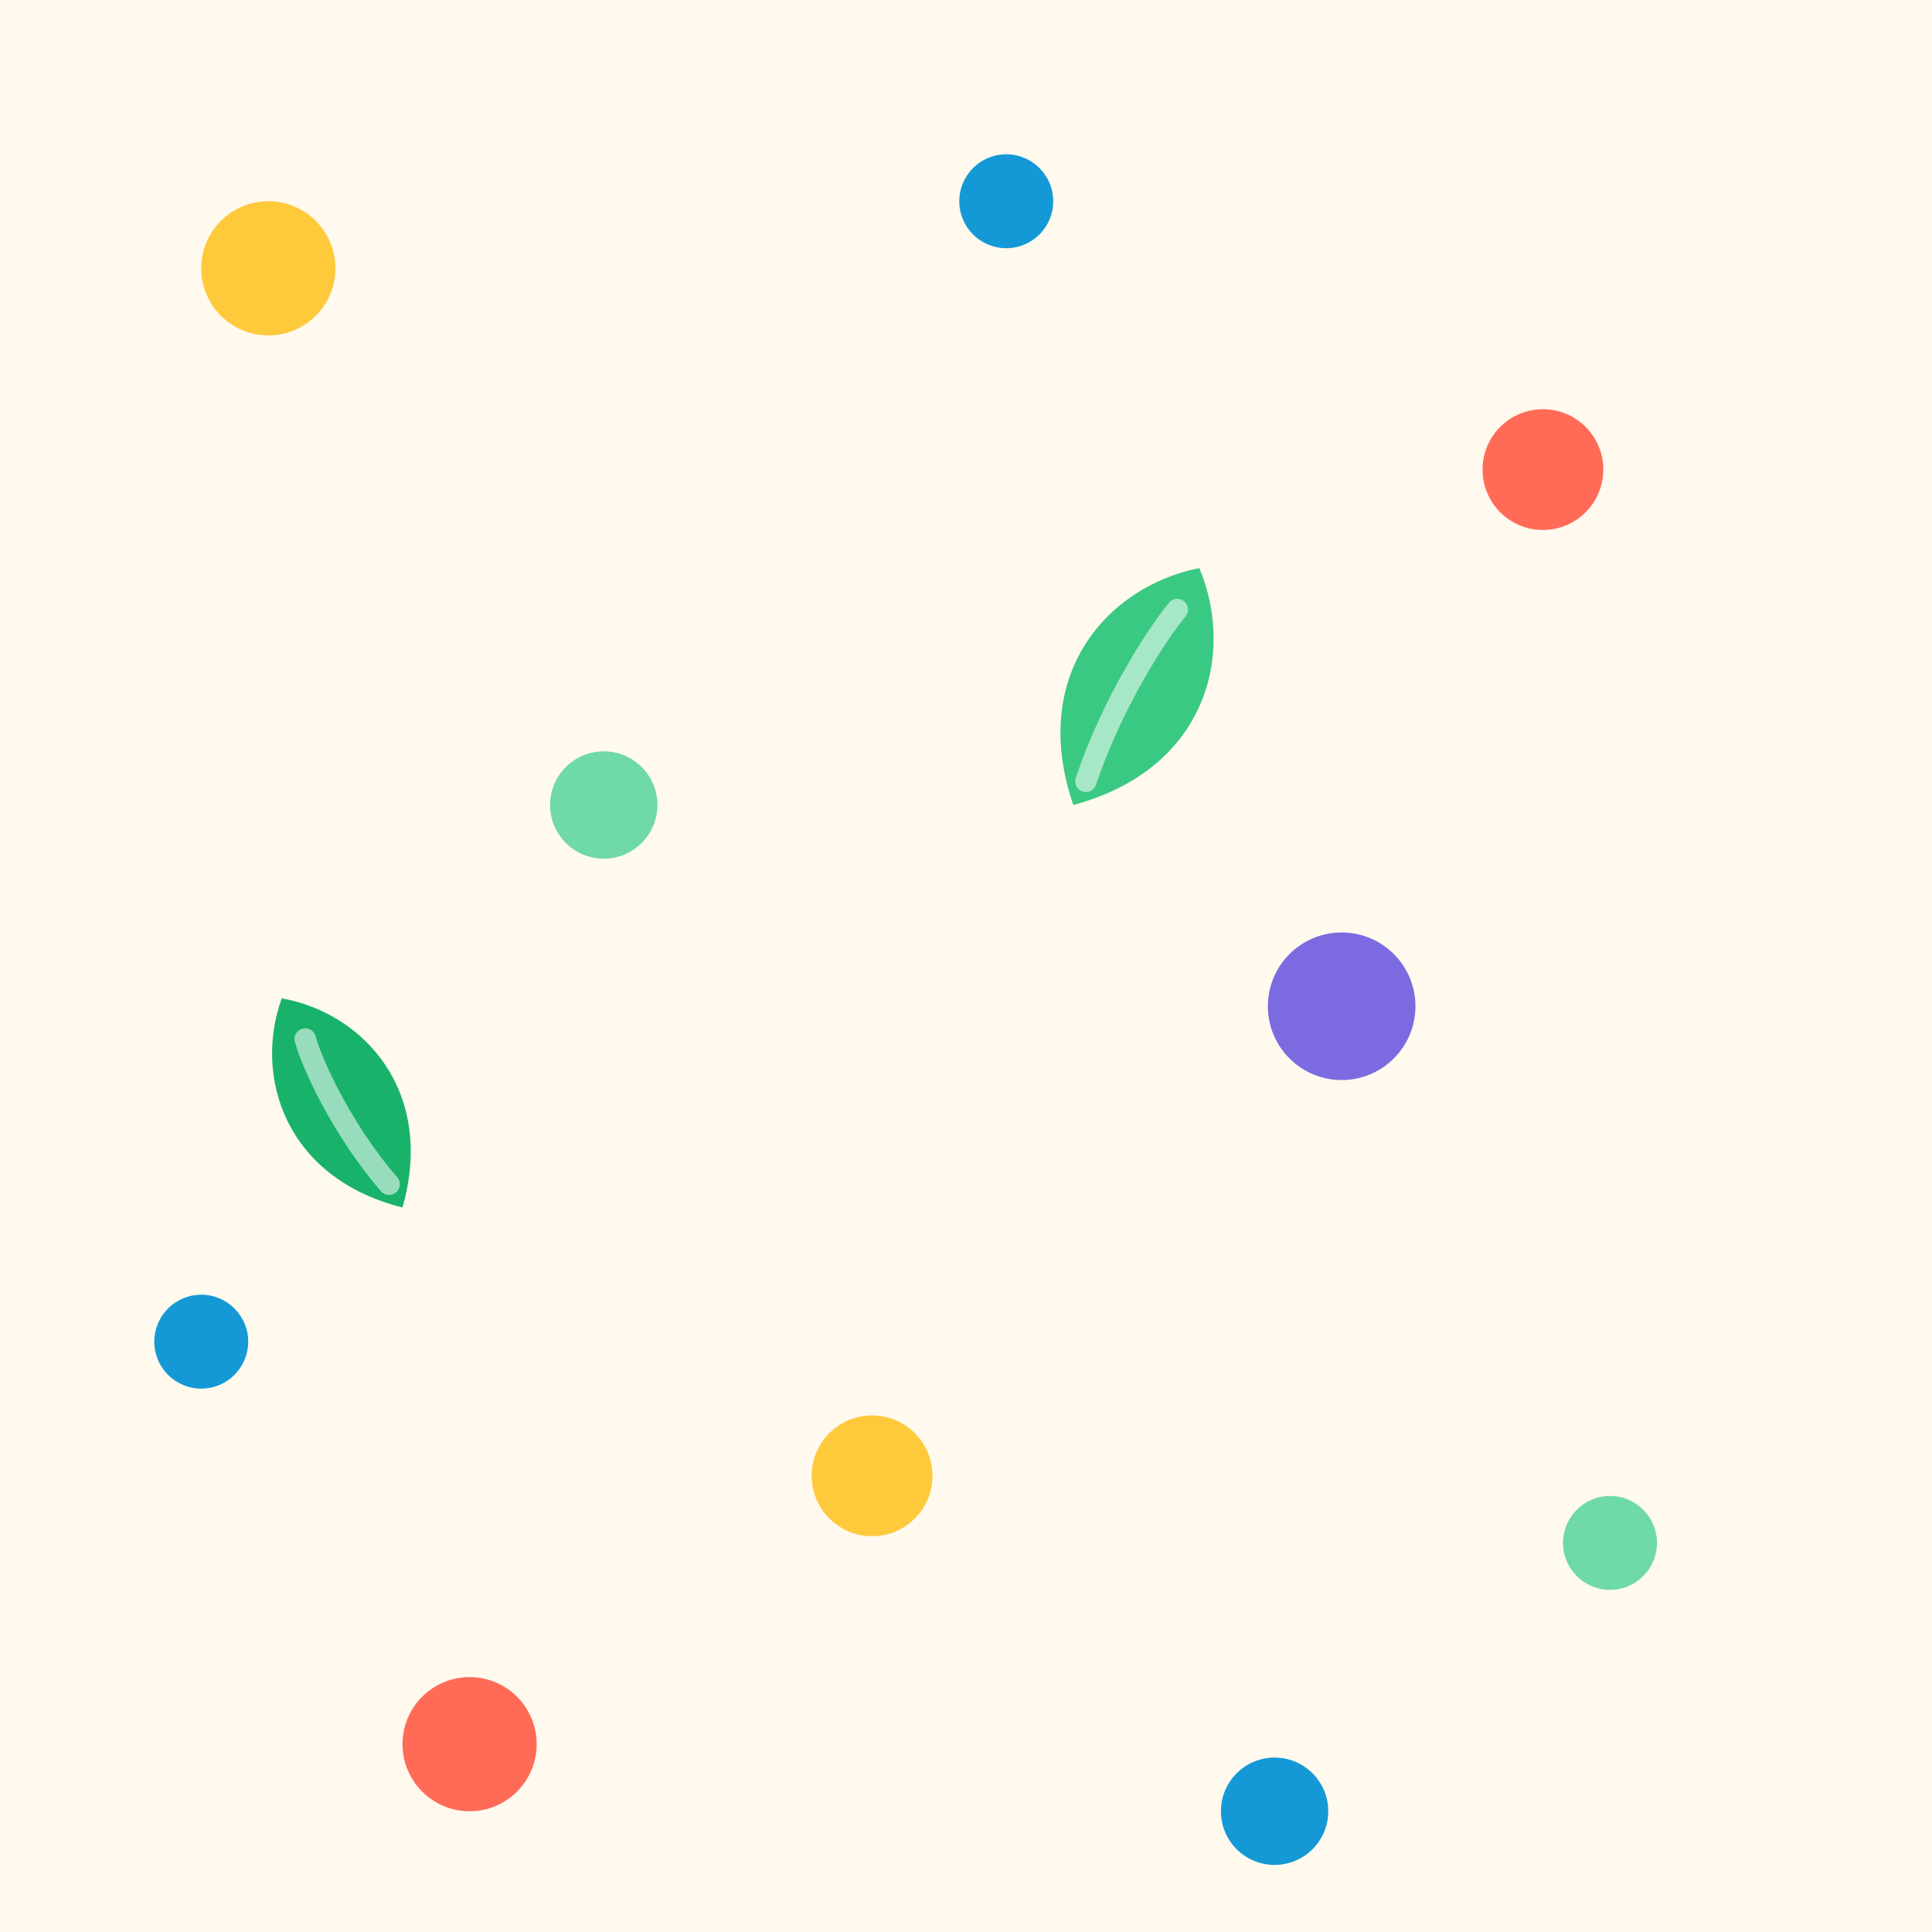
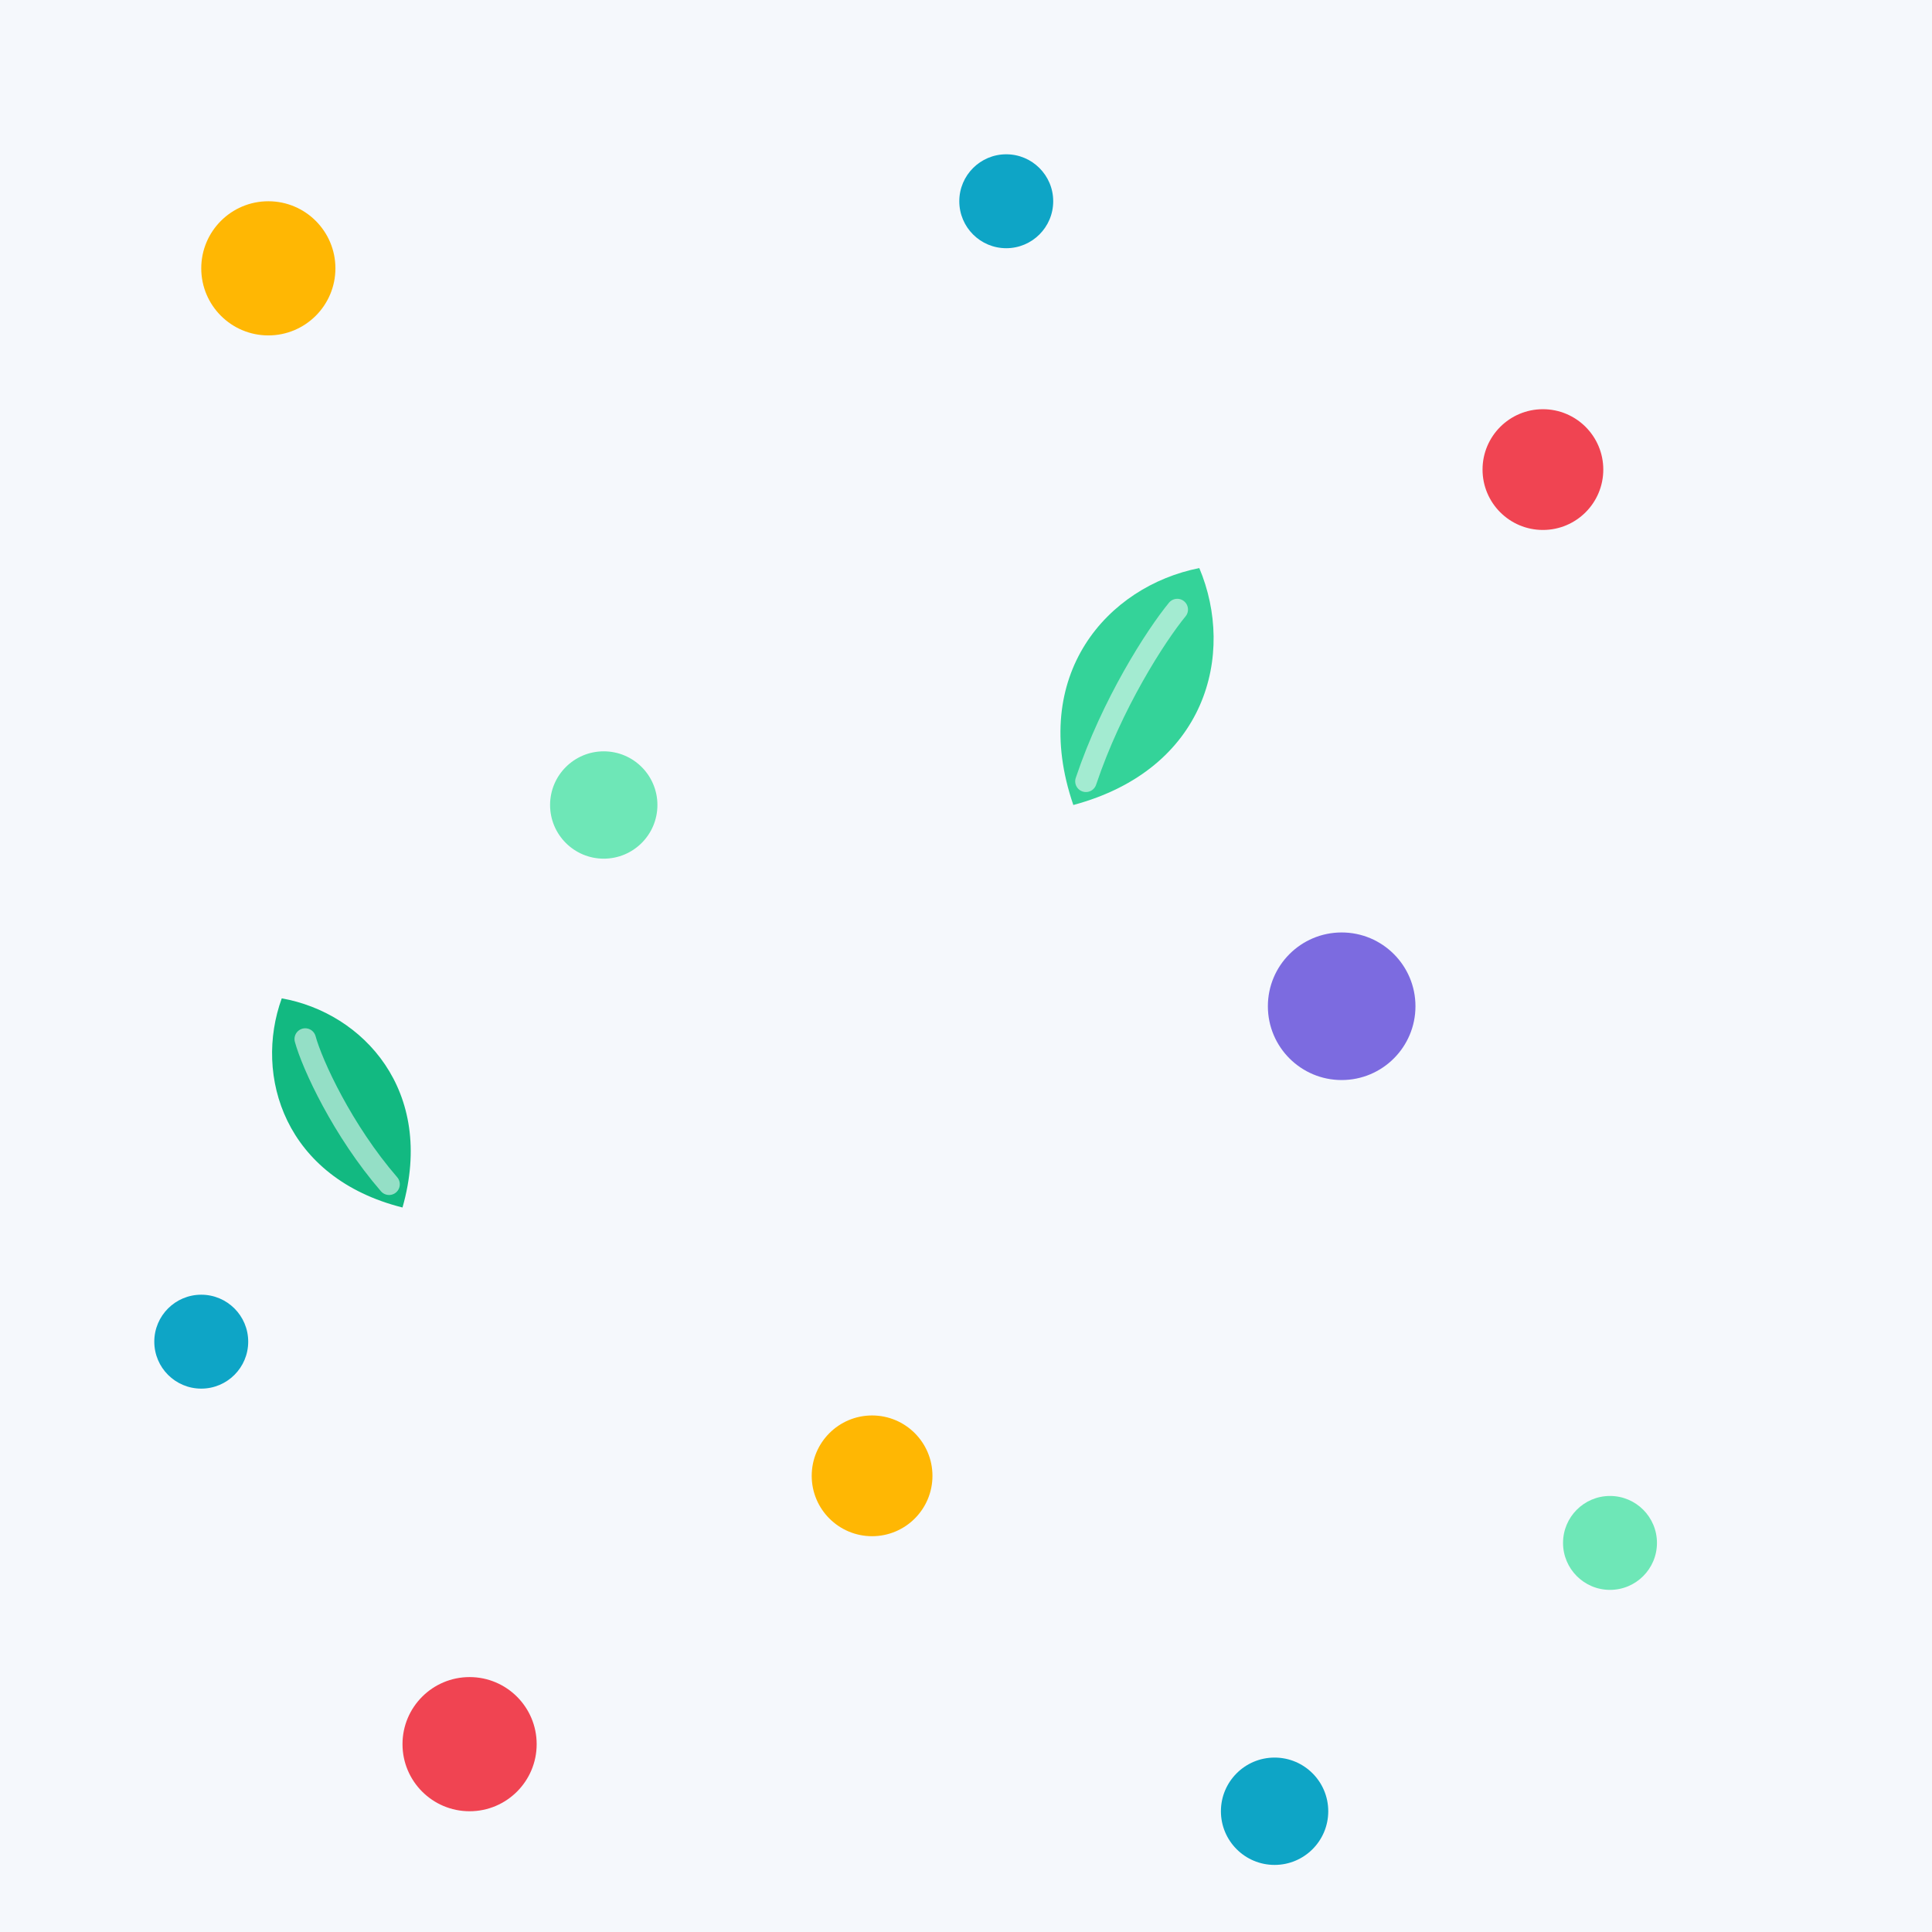
<svg xmlns="http://www.w3.org/2000/svg" viewBox="0 0 288 288" width="288" height="288" role="img" aria-labelledby="t">
-   <rect width="288" height="288" fill="#FFF9EE" />
-   <circle cx="40" cy="40" r="10" fill="#FFC93C" />
-   <circle cx="150" cy="30" r="7" fill="#1499D6" />
-   <circle cx="230" cy="70" r="9" fill="#FF6B57" />
-   <circle cx="90" cy="120" r="8" fill="#6FD9A7" />
+   <rect width="288" height="288" fill="#F5F8FC" />
+   <circle cx="40" cy="40" r="10" fill="#FFB703" />
+   <circle cx="150" cy="30" r="7" fill="#0EA5C6" />
+   <circle cx="230" cy="70" r="9" fill="#F04452" />
+   <circle cx="90" cy="120" r="8" fill="#6EE7B7" />
  <circle cx="200" cy="150" r="11" fill="#7C6BE0" />
-   <circle cx="30" cy="200" r="7" fill="#1499D6" />
-   <circle cx="130" cy="220" r="9" fill="#FFC93C" />
-   <circle cx="240" cy="230" r="7" fill="#6FD9A7" />
-   <circle cx="70" cy="260" r="10" fill="#FF6B57" />
-   <circle cx="190" cy="270" r="8" fill="#1499D6" />
+   <circle cx="30" cy="200" r="7" fill="#0EA5C6" />
+   <circle cx="130" cy="220" r="9" fill="#FFB703" />
+   <circle cx="240" cy="230" r="7" fill="#6EE7B7" />
+   <circle cx="70" cy="260" r="10" fill="#F04452" />
+   <circle cx="190" cy="270" r="8" fill="#0EA5C6" />
  <g transform="translate(160.0,120.0) rotate(28)">
-     <path d="M 0 0 C -15.0 -14.0 -10.8 -31.2 0 -40.0 C 10.8 -31.2 15.0 -14.0 0 0 Z" fill="#3AC982" />
+     <path d="M 0 0 C -15.0 -14.0 -10.8 -31.2 0 -40.0 C 10.8 -31.2 15.0 -14.0 0 0 Z" fill="#34D399" />
    <path d="M 0 -4 C -2 -16.0 -1 -28.0 0 -33.0" fill="none" stroke="#FFFFFF" stroke-opacity="0.55" stroke-width="3.2" stroke-linecap="round" />
  </g>
  <g transform="translate(60.0,180.0) rotate(-30)">
-     <path d="M 0 0 C -13.0 -12.6 -9.4 -28.1 0 -36.0 C 9.4 -28.1 13.0 -12.6 0 0 Z" fill="#18B26B" />
+     <path d="M 0 0 C -13.0 -12.6 -9.4 -28.1 0 -36.0 C 9.4 -28.1 13.0 -12.6 0 0 Z" fill="#12B981" />
    <path d="M 0 -4 C -2 -14.4 -1 -25.2 0 -29.0" fill="none" stroke="#FFFFFF" stroke-opacity="0.55" stroke-width="3.2" stroke-linecap="round" />
  </g>
</svg>
